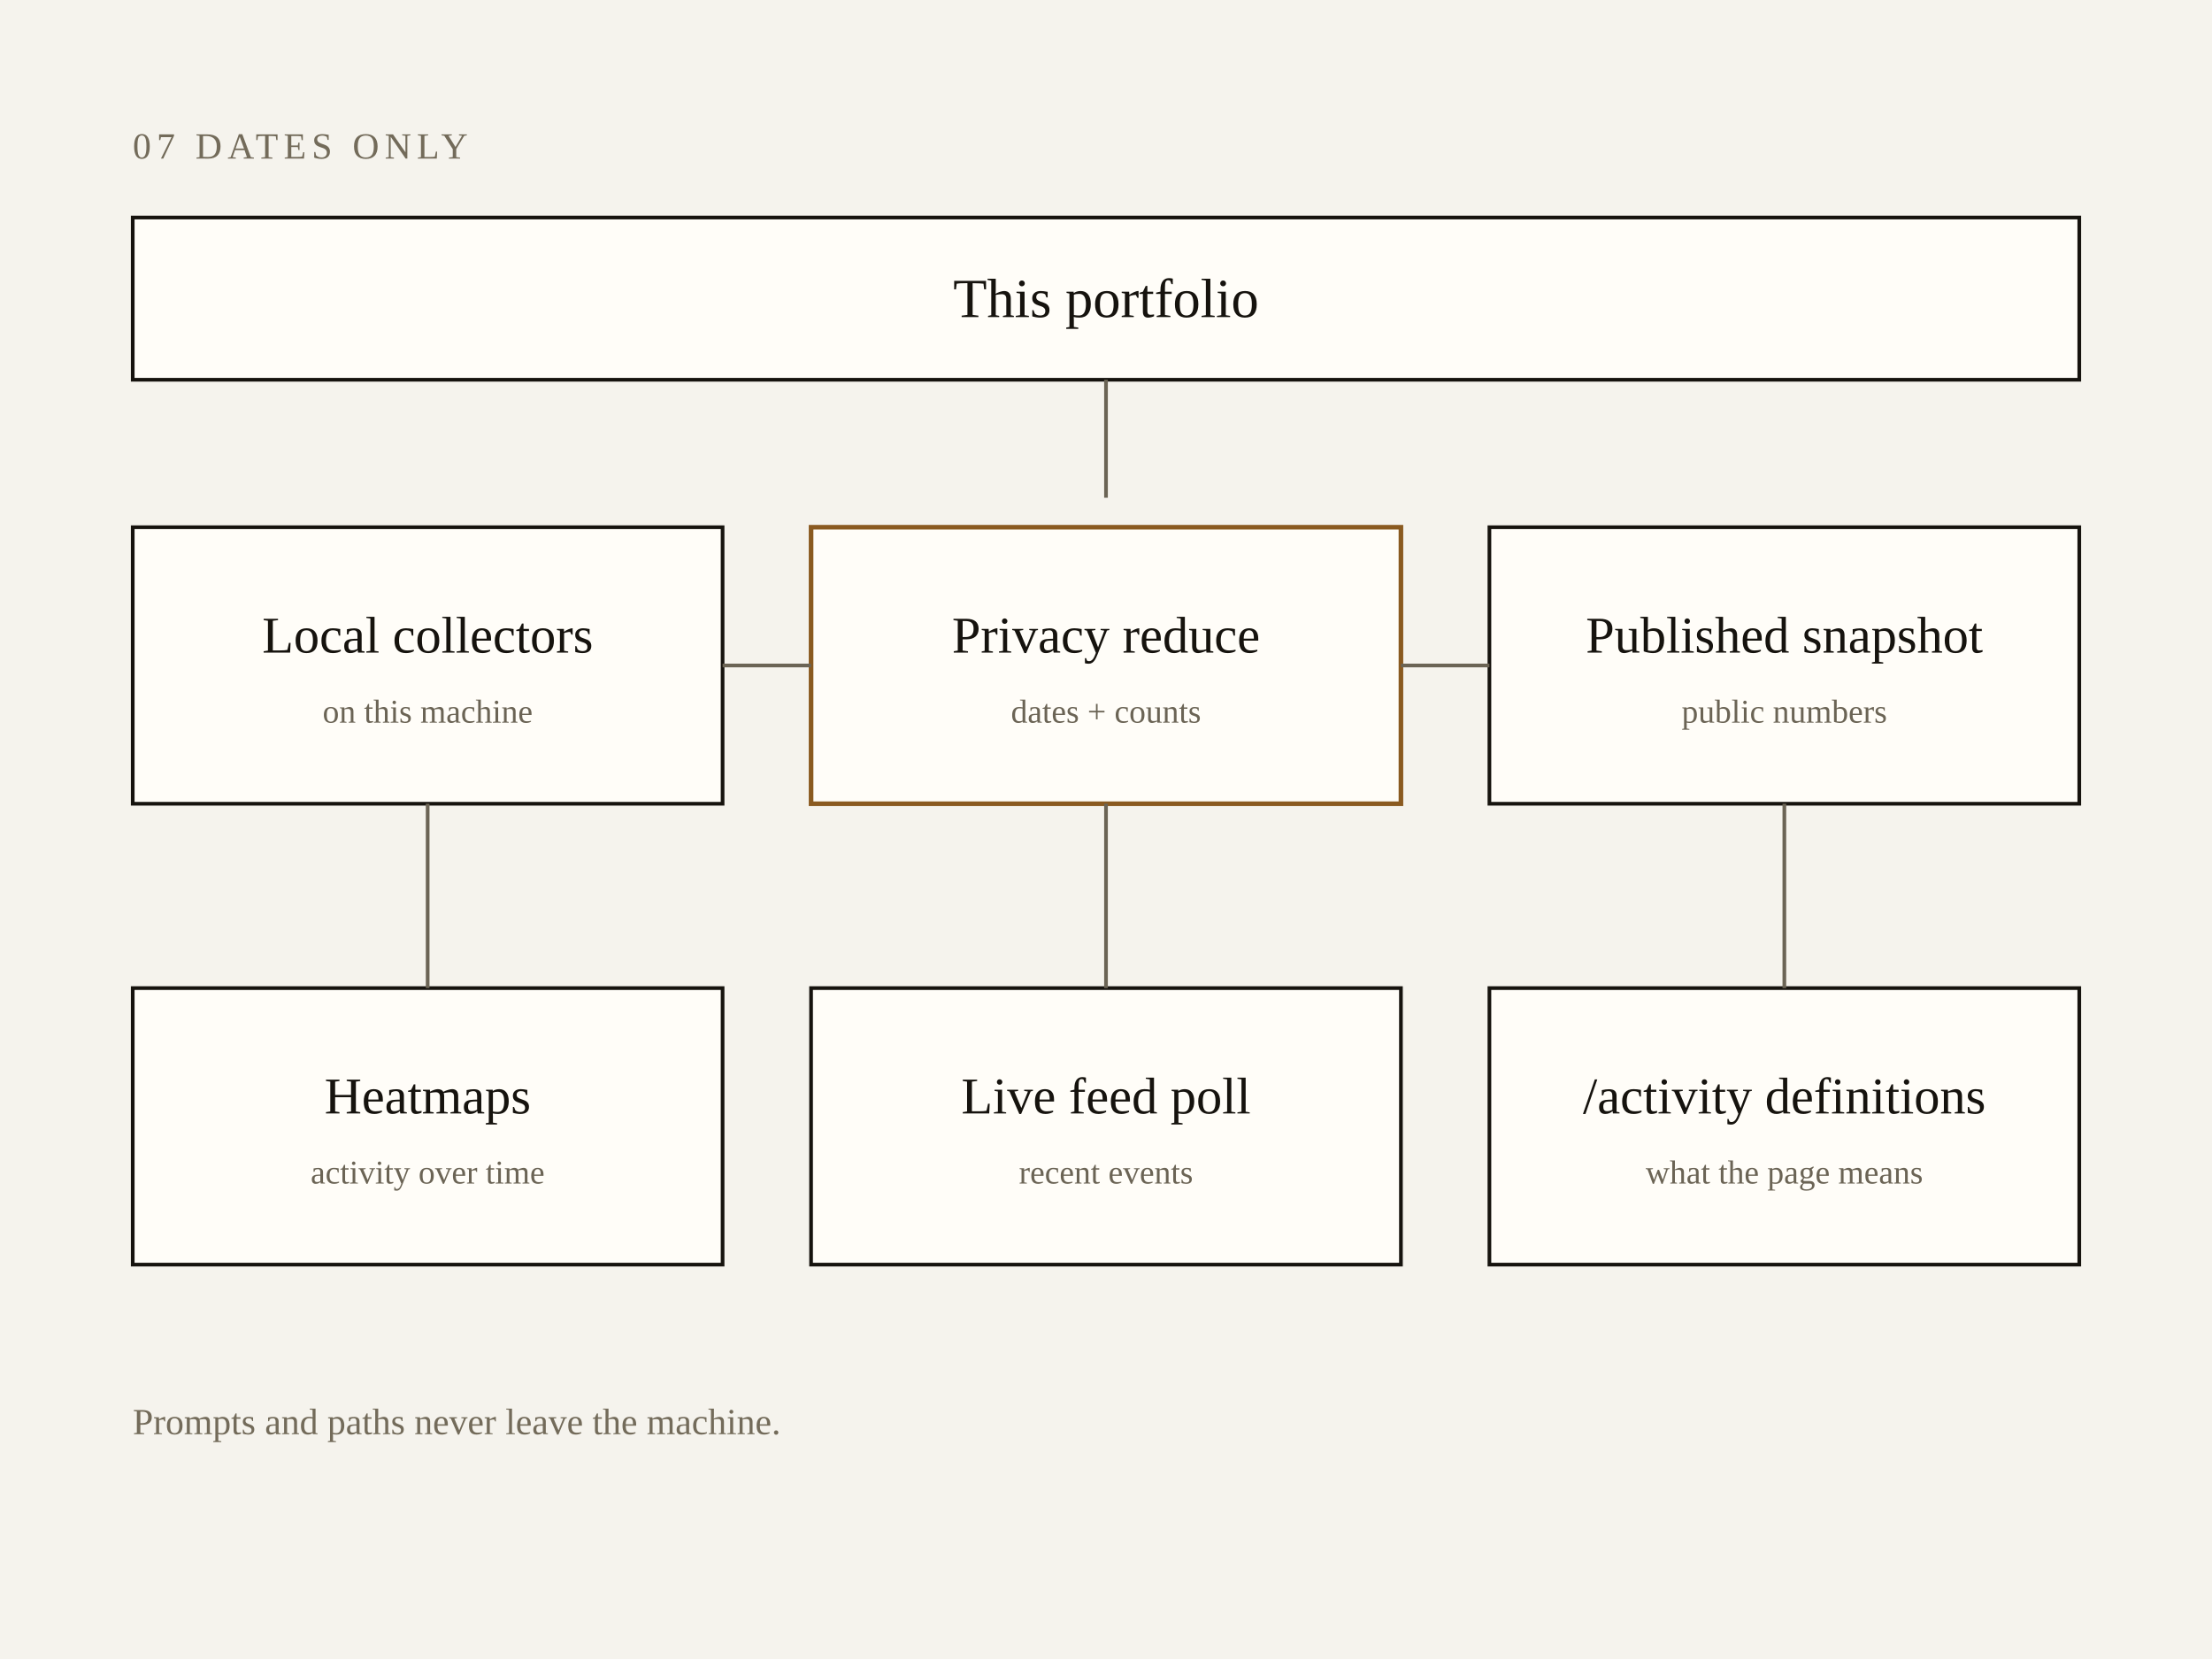
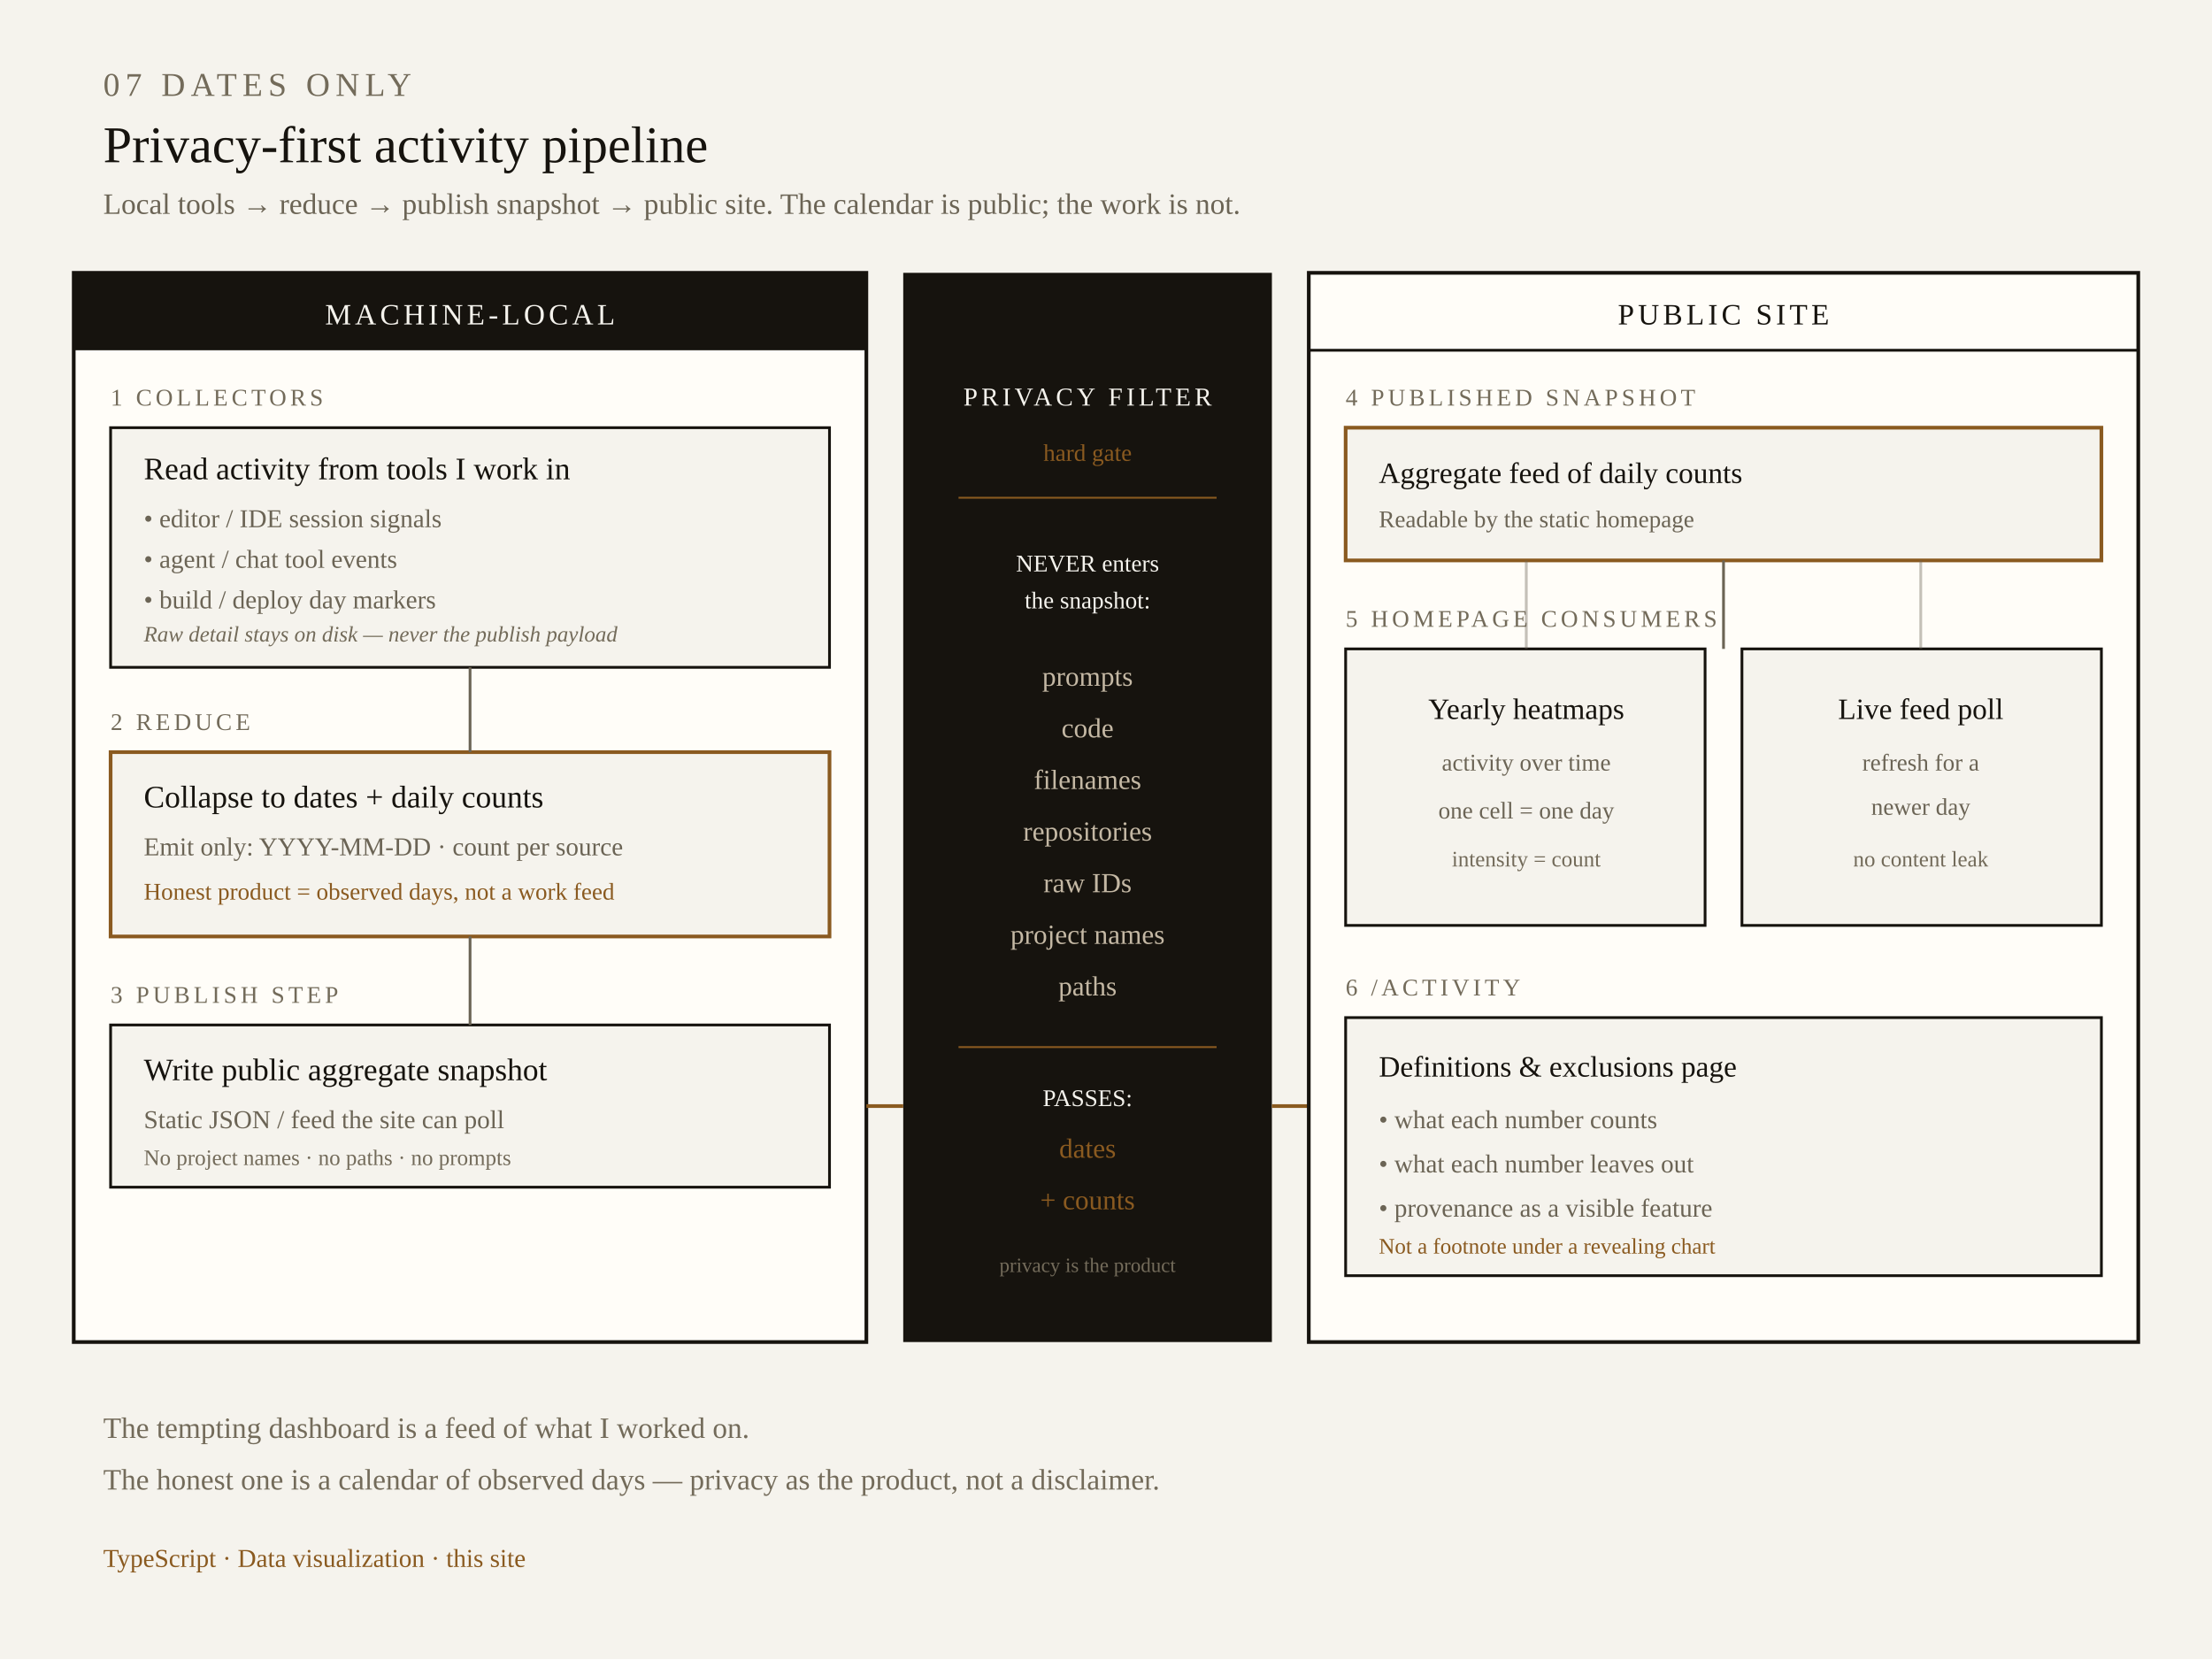
- <svg xmlns="http://www.w3.org/2000/svg" viewBox="0 0 1200 900" role="img" aria-labelledby="title desc">
+ <svg xmlns="http://www.w3.org/2000/svg" viewBox="0 0 1200 900" role="img" aria-labelledby="eap-title eap-desc">
  <rect width="1200" height="900" fill="#f5f3ed" />
-   <text x="72" y="86" fill="#736b5a" font-family="Georgia, 'Times New Roman', serif" font-size="20" letter-spacing="3">07  DATES ONLY</text>
-   <rect x="72" y="118" width="1056" height="88" fill="#fffdf8" stroke="#16130e" stroke-width="2" />
-   <text x="600" y="172" text-anchor="middle" fill="#16130e" font-family="Georgia, 'Times New Roman', serif" font-size="30">This portfolio</text>
-   <rect x="72" y="286" width="320" height="150" fill="#fffdf8" stroke="#16130e" stroke-width="2" />
-   <text x="232" y="354" text-anchor="middle" fill="#16130e" font-family="Georgia, 'Times New Roman', serif" font-size="28">Local collectors</text>
-   <text x="232" y="392" text-anchor="middle" fill="#6b6455" font-family="Georgia, 'Times New Roman', serif" font-size="18">on this machine</text>
-   <rect x="440" y="286" width="320" height="150" fill="#fffdf8" stroke="#8a5a20" stroke-width="2.5" />
-   <text x="600" y="354" text-anchor="middle" fill="#16130e" font-family="Georgia, 'Times New Roman', serif" font-size="28">Privacy reduce</text>
-   <text x="600" y="392" text-anchor="middle" fill="#6b6455" font-family="Georgia, 'Times New Roman', serif" font-size="18">dates + counts</text>
-   <rect x="808" y="286" width="320" height="150" fill="#fffdf8" stroke="#16130e" stroke-width="2" />
-   <text x="968" y="354" text-anchor="middle" fill="#16130e" font-family="Georgia, 'Times New Roman', serif" font-size="28">Published snapshot</text>
-   <text x="968" y="392" text-anchor="middle" fill="#6b6455" font-family="Georgia, 'Times New Roman', serif" font-size="18">public numbers</text>
-   <rect x="72" y="536" width="320" height="150" fill="#fffdf8" stroke="#16130e" stroke-width="2" />
-   <text x="232" y="604" text-anchor="middle" fill="#16130e" font-family="Georgia, 'Times New Roman', serif" font-size="28">Heatmaps</text>
-   <text x="232" y="642" text-anchor="middle" fill="#6b6455" font-family="Georgia, 'Times New Roman', serif" font-size="18">activity over time</text>
-   <rect x="440" y="536" width="320" height="150" fill="#fffdf8" stroke="#16130e" stroke-width="2" />
-   <text x="600" y="604" text-anchor="middle" fill="#16130e" font-family="Georgia, 'Times New Roman', serif" font-size="28">Live feed poll</text>
-   <text x="600" y="642" text-anchor="middle" fill="#6b6455" font-family="Georgia, 'Times New Roman', serif" font-size="18">recent events</text>
-   <rect x="808" y="536" width="320" height="150" fill="#fffdf8" stroke="#16130e" stroke-width="2" />
-   <text x="968" y="604" text-anchor="middle" fill="#16130e" font-family="Georgia, 'Times New Roman', serif" font-size="28">/activity definitions</text>
-   <text x="968" y="642" text-anchor="middle" fill="#6b6455" font-family="Georgia, 'Times New Roman', serif" font-size="18">what the page means</text>
-   <path d="M600 206 v64" fill="none" stroke="#6b6455" stroke-width="2" />
-   <path d="M392 361 h48" fill="none" stroke="#6b6455" stroke-width="2" />
-   <path d="M760 361 h48" fill="none" stroke="#6b6455" stroke-width="2" />
-   <path d="M232 436 v100" fill="none" stroke="#6b6455" stroke-width="2" />
-   <path d="M600 436 v100" fill="none" stroke="#6b6455" stroke-width="2" />
-   <path d="M968 436 v100" fill="none" stroke="#6b6455" stroke-width="2" />
-   <text x="72" y="778" fill="#736b5a" font-family="Georgia, 'Times New Roman', serif" font-size="20">Prompts and paths never leave the machine.</text>
+   <text x="56" y="52" fill="#736b5a" font-family="Georgia, 'Times New Roman', serif" font-size="18" letter-spacing="3">07  DATES ONLY</text>
+   <text x="56" y="88" fill="#16130e" font-family="Georgia, 'Times New Roman', serif" font-size="28">Privacy-first activity pipeline</text>
+   <text x="56" y="116" fill="#6b6455" font-family="Georgia, 'Times New Roman', serif" font-size="16">Local tools → reduce → publish snapshot → public site. The calendar is public; the work is not.</text>
+   <rect x="40" y="148" width="430" height="580" fill="#fffdf8" stroke="#16130e" stroke-width="2" />
+   <rect x="40" y="148" width="430" height="42" fill="#16130e" />
+   <text x="255" y="176" text-anchor="middle" fill="#f5f3ed" font-family="Georgia, 'Times New Roman', serif" font-size="16" letter-spacing="2">MACHINE-LOCAL</text>
+   <text x="60" y="220" fill="#736b5a" font-family="Georgia, 'Times New Roman', serif" font-size="13" letter-spacing="2">1  COLLECTORS</text>
+   <rect x="60" y="232" width="390" height="130" fill="#f5f3ed" stroke="#16130e" stroke-width="1.5" />
+   <text x="78" y="260" fill="#16130e" font-family="Georgia, 'Times New Roman', serif" font-size="17">Read activity from tools I work in</text>
+   <text x="78" y="286" fill="#6b6455" font-family="Georgia, 'Times New Roman', serif" font-size="14">• editor / IDE session signals</text>
+   <text x="78" y="308" fill="#6b6455" font-family="Georgia, 'Times New Roman', serif" font-size="14">• agent / chat tool events</text>
+   <text x="78" y="330" fill="#6b6455" font-family="Georgia, 'Times New Roman', serif" font-size="14">• build / deploy day markers</text>
+   <text x="78" y="348" fill="#736b5a" font-family="Georgia, 'Times New Roman', serif" font-size="12" font-style="italic">Raw detail stays on disk — never the publish payload</text>
+   <text x="60" y="396" fill="#736b5a" font-family="Georgia, 'Times New Roman', serif" font-size="13" letter-spacing="2">2  REDUCE</text>
+   <rect x="60" y="408" width="390" height="100" fill="#f5f3ed" stroke="#8a5a20" stroke-width="2" />
+   <text x="78" y="438" fill="#16130e" font-family="Georgia, 'Times New Roman', serif" font-size="17">Collapse to dates + daily counts</text>
+   <text x="78" y="464" fill="#6b6455" font-family="Georgia, 'Times New Roman', serif" font-size="14">Emit only: YYYY-MM-DD · count per source</text>
+   <text x="78" y="488" fill="#8a5a20" font-family="Georgia, 'Times New Roman', serif" font-size="13">Honest product = observed days, not a work feed</text>
+   <text x="60" y="544" fill="#736b5a" font-family="Georgia, 'Times New Roman', serif" font-size="13" letter-spacing="2">3  PUBLISH STEP</text>
+   <rect x="60" y="556" width="390" height="88" fill="#f5f3ed" stroke="#16130e" stroke-width="1.5" />
+   <text x="78" y="586" fill="#16130e" font-family="Georgia, 'Times New Roman', serif" font-size="17">Write public aggregate snapshot</text>
+   <text x="78" y="612" fill="#6b6455" font-family="Georgia, 'Times New Roman', serif" font-size="14">Static JSON / feed the site can poll</text>
+   <text x="78" y="632" fill="#736b5a" font-family="Georgia, 'Times New Roman', serif" font-size="12">No project names · no paths · no prompts</text>
+   <path d="M255 362 v46" fill="none" stroke="#6b6455" stroke-width="1.5" />
+   <path d="M255 508 v48" fill="none" stroke="#6b6455" stroke-width="1.5" />
+   <rect x="490" y="148" width="200" height="580" fill="#16130e" />
+   <text x="590" y="220" text-anchor="middle" fill="#f5f3ed" font-family="Georgia, 'Times New Roman', serif" font-size="14" letter-spacing="2">PRIVACY FILTER</text>
+   <text x="590" y="250" text-anchor="middle" fill="#8a5a20" font-family="Georgia, 'Times New Roman', serif" font-size="13">hard gate</text>
+   <line x1="520" y1="270" x2="660" y2="270" stroke="#8a5a20" stroke-width="1" />
+   <text x="590" y="310" text-anchor="middle" fill="#f5f3ed" font-family="Georgia, 'Times New Roman', serif" font-size="13">NEVER enters</text>
+   <text x="590" y="330" text-anchor="middle" fill="#f5f3ed" font-family="Georgia, 'Times New Roman', serif" font-size="13">the snapshot:</text>
+   <text x="590" y="372" text-anchor="middle" fill="#c4b8a4" font-family="Georgia, 'Times New Roman', serif" font-size="15">prompts</text>
+   <text x="590" y="400" text-anchor="middle" fill="#c4b8a4" font-family="Georgia, 'Times New Roman', serif" font-size="15">code</text>
+   <text x="590" y="428" text-anchor="middle" fill="#c4b8a4" font-family="Georgia, 'Times New Roman', serif" font-size="15">filenames</text>
+   <text x="590" y="456" text-anchor="middle" fill="#c4b8a4" font-family="Georgia, 'Times New Roman', serif" font-size="15">repositories</text>
+   <text x="590" y="484" text-anchor="middle" fill="#c4b8a4" font-family="Georgia, 'Times New Roman', serif" font-size="15">raw IDs</text>
+   <text x="590" y="512" text-anchor="middle" fill="#c4b8a4" font-family="Georgia, 'Times New Roman', serif" font-size="15">project names</text>
+   <text x="590" y="540" text-anchor="middle" fill="#c4b8a4" font-family="Georgia, 'Times New Roman', serif" font-size="15">paths</text>
+   <line x1="520" y1="568" x2="660" y2="568" stroke="#8a5a20" stroke-width="1" />
+   <text x="590" y="600" text-anchor="middle" fill="#f5f3ed" font-family="Georgia, 'Times New Roman', serif" font-size="13">PASSES:</text>
+   <text x="590" y="628" text-anchor="middle" fill="#8a5a20" font-family="Georgia, 'Times New Roman', serif" font-size="15">dates</text>
+   <text x="590" y="656" text-anchor="middle" fill="#8a5a20" font-family="Georgia, 'Times New Roman', serif" font-size="15">+ counts</text>
+   <text x="590" y="690" text-anchor="middle" fill="#736b5a" font-family="Georgia, 'Times New Roman', serif" font-size="11">privacy is the product</text>
+   <path d="M470 600 h20" fill="none" stroke="#8a5a20" stroke-width="2" />
+   <path d="M690 600 h20" fill="none" stroke="#8a5a20" stroke-width="2" />
+   <rect x="710" y="148" width="450" height="580" fill="#fffdf8" stroke="#16130e" stroke-width="2" />
+   <line x1="710" y1="190" x2="1160" y2="190" stroke="#16130e" stroke-width="1.5" />
+   <text x="935" y="176" text-anchor="middle" fill="#16130e" font-family="Georgia, 'Times New Roman', serif" font-size="16" letter-spacing="2">PUBLIC SITE</text>
+   <text x="730" y="220" fill="#736b5a" font-family="Georgia, 'Times New Roman', serif" font-size="13" letter-spacing="2">4  PUBLISHED SNAPSHOT</text>
+   <rect x="730" y="232" width="410" height="72" fill="#f5f3ed" stroke="#8a5a20" stroke-width="2" />
+   <text x="748" y="262" fill="#16130e" font-family="Georgia, 'Times New Roman', serif" font-size="16">Aggregate feed of daily counts</text>
+   <text x="748" y="286" fill="#6b6455" font-family="Georgia, 'Times New Roman', serif" font-size="13">Readable by the static homepage</text>
+   <text x="730" y="340" fill="#736b5a" font-family="Georgia, 'Times New Roman', serif" font-size="13" letter-spacing="2">5  HOMEPAGE CONSUMERS</text>
+   <rect x="730" y="352" width="195" height="150" fill="#f5f3ed" stroke="#16130e" stroke-width="1.5" />
+   <text x="828" y="390" text-anchor="middle" fill="#16130e" font-family="Georgia, 'Times New Roman', serif" font-size="16">Yearly heatmaps</text>
+   <text x="828" y="418" text-anchor="middle" fill="#6b6455" font-family="Georgia, 'Times New Roman', serif" font-size="13">activity over time</text>
+   <text x="828" y="444" text-anchor="middle" fill="#6b6455" font-family="Georgia, 'Times New Roman', serif" font-size="13">one cell = one day</text>
+   <text x="828" y="470" text-anchor="middle" fill="#736b5a" font-family="Georgia, 'Times New Roman', serif" font-size="12">intensity = count</text>
+   <rect x="945" y="352" width="195" height="150" fill="#f5f3ed" stroke="#16130e" stroke-width="1.5" />
+   <text x="1042" y="390" text-anchor="middle" fill="#16130e" font-family="Georgia, 'Times New Roman', serif" font-size="16">Live feed poll</text>
+   <text x="1042" y="418" text-anchor="middle" fill="#6b6455" font-family="Georgia, 'Times New Roman', serif" font-size="13">refresh for a</text>
+   <text x="1042" y="442" text-anchor="middle" fill="#6b6455" font-family="Georgia, 'Times New Roman', serif" font-size="13">newer day</text>
+   <text x="1042" y="470" text-anchor="middle" fill="#736b5a" font-family="Georgia, 'Times New Roman', serif" font-size="12">no content leak</text>
+   <path d="M935 304 v48" fill="none" stroke="#6b6455" stroke-width="1.5" />
+   <path d="M828 304 v48" fill="none" stroke="#6b6455" stroke-width="1.5" opacity="0.4" />
+   <path d="M1042 304 v48" fill="none" stroke="#6b6455" stroke-width="1.5" opacity="0.4" />
+   <text x="730" y="540" fill="#736b5a" font-family="Georgia, 'Times New Roman', serif" font-size="13" letter-spacing="2">6  /ACTIVITY</text>
+   <rect x="730" y="552" width="410" height="140" fill="#f5f3ed" stroke="#16130e" stroke-width="1.5" />
+   <text x="748" y="584" fill="#16130e" font-family="Georgia, 'Times New Roman', serif" font-size="16">Definitions &amp; exclusions page</text>
+   <text x="748" y="612" fill="#6b6455" font-family="Georgia, 'Times New Roman', serif" font-size="14">• what each number counts</text>
+   <text x="748" y="636" fill="#6b6455" font-family="Georgia, 'Times New Roman', serif" font-size="14">• what each number leaves out</text>
+   <text x="748" y="660" fill="#6b6455" font-family="Georgia, 'Times New Roman', serif" font-size="14">• provenance as a visible feature</text>
+   <text x="748" y="680" fill="#8a5a20" font-family="Georgia, 'Times New Roman', serif" font-size="12">Not a footnote under a revealing chart</text>
+   <text x="56" y="780" fill="#736b5a" font-family="Georgia, 'Times New Roman', serif" font-size="16">The tempting dashboard is a feed of what I worked on.</text>
+   <text x="56" y="808" fill="#736b5a" font-family="Georgia, 'Times New Roman', serif" font-size="16">The honest one is a calendar of observed days — privacy as the product, not a disclaimer.</text>
+   <text x="56" y="850" fill="#8a5a20" font-family="Georgia, 'Times New Roman', serif" font-size="14">TypeScript · Data visualization · this site</text>
</svg>
